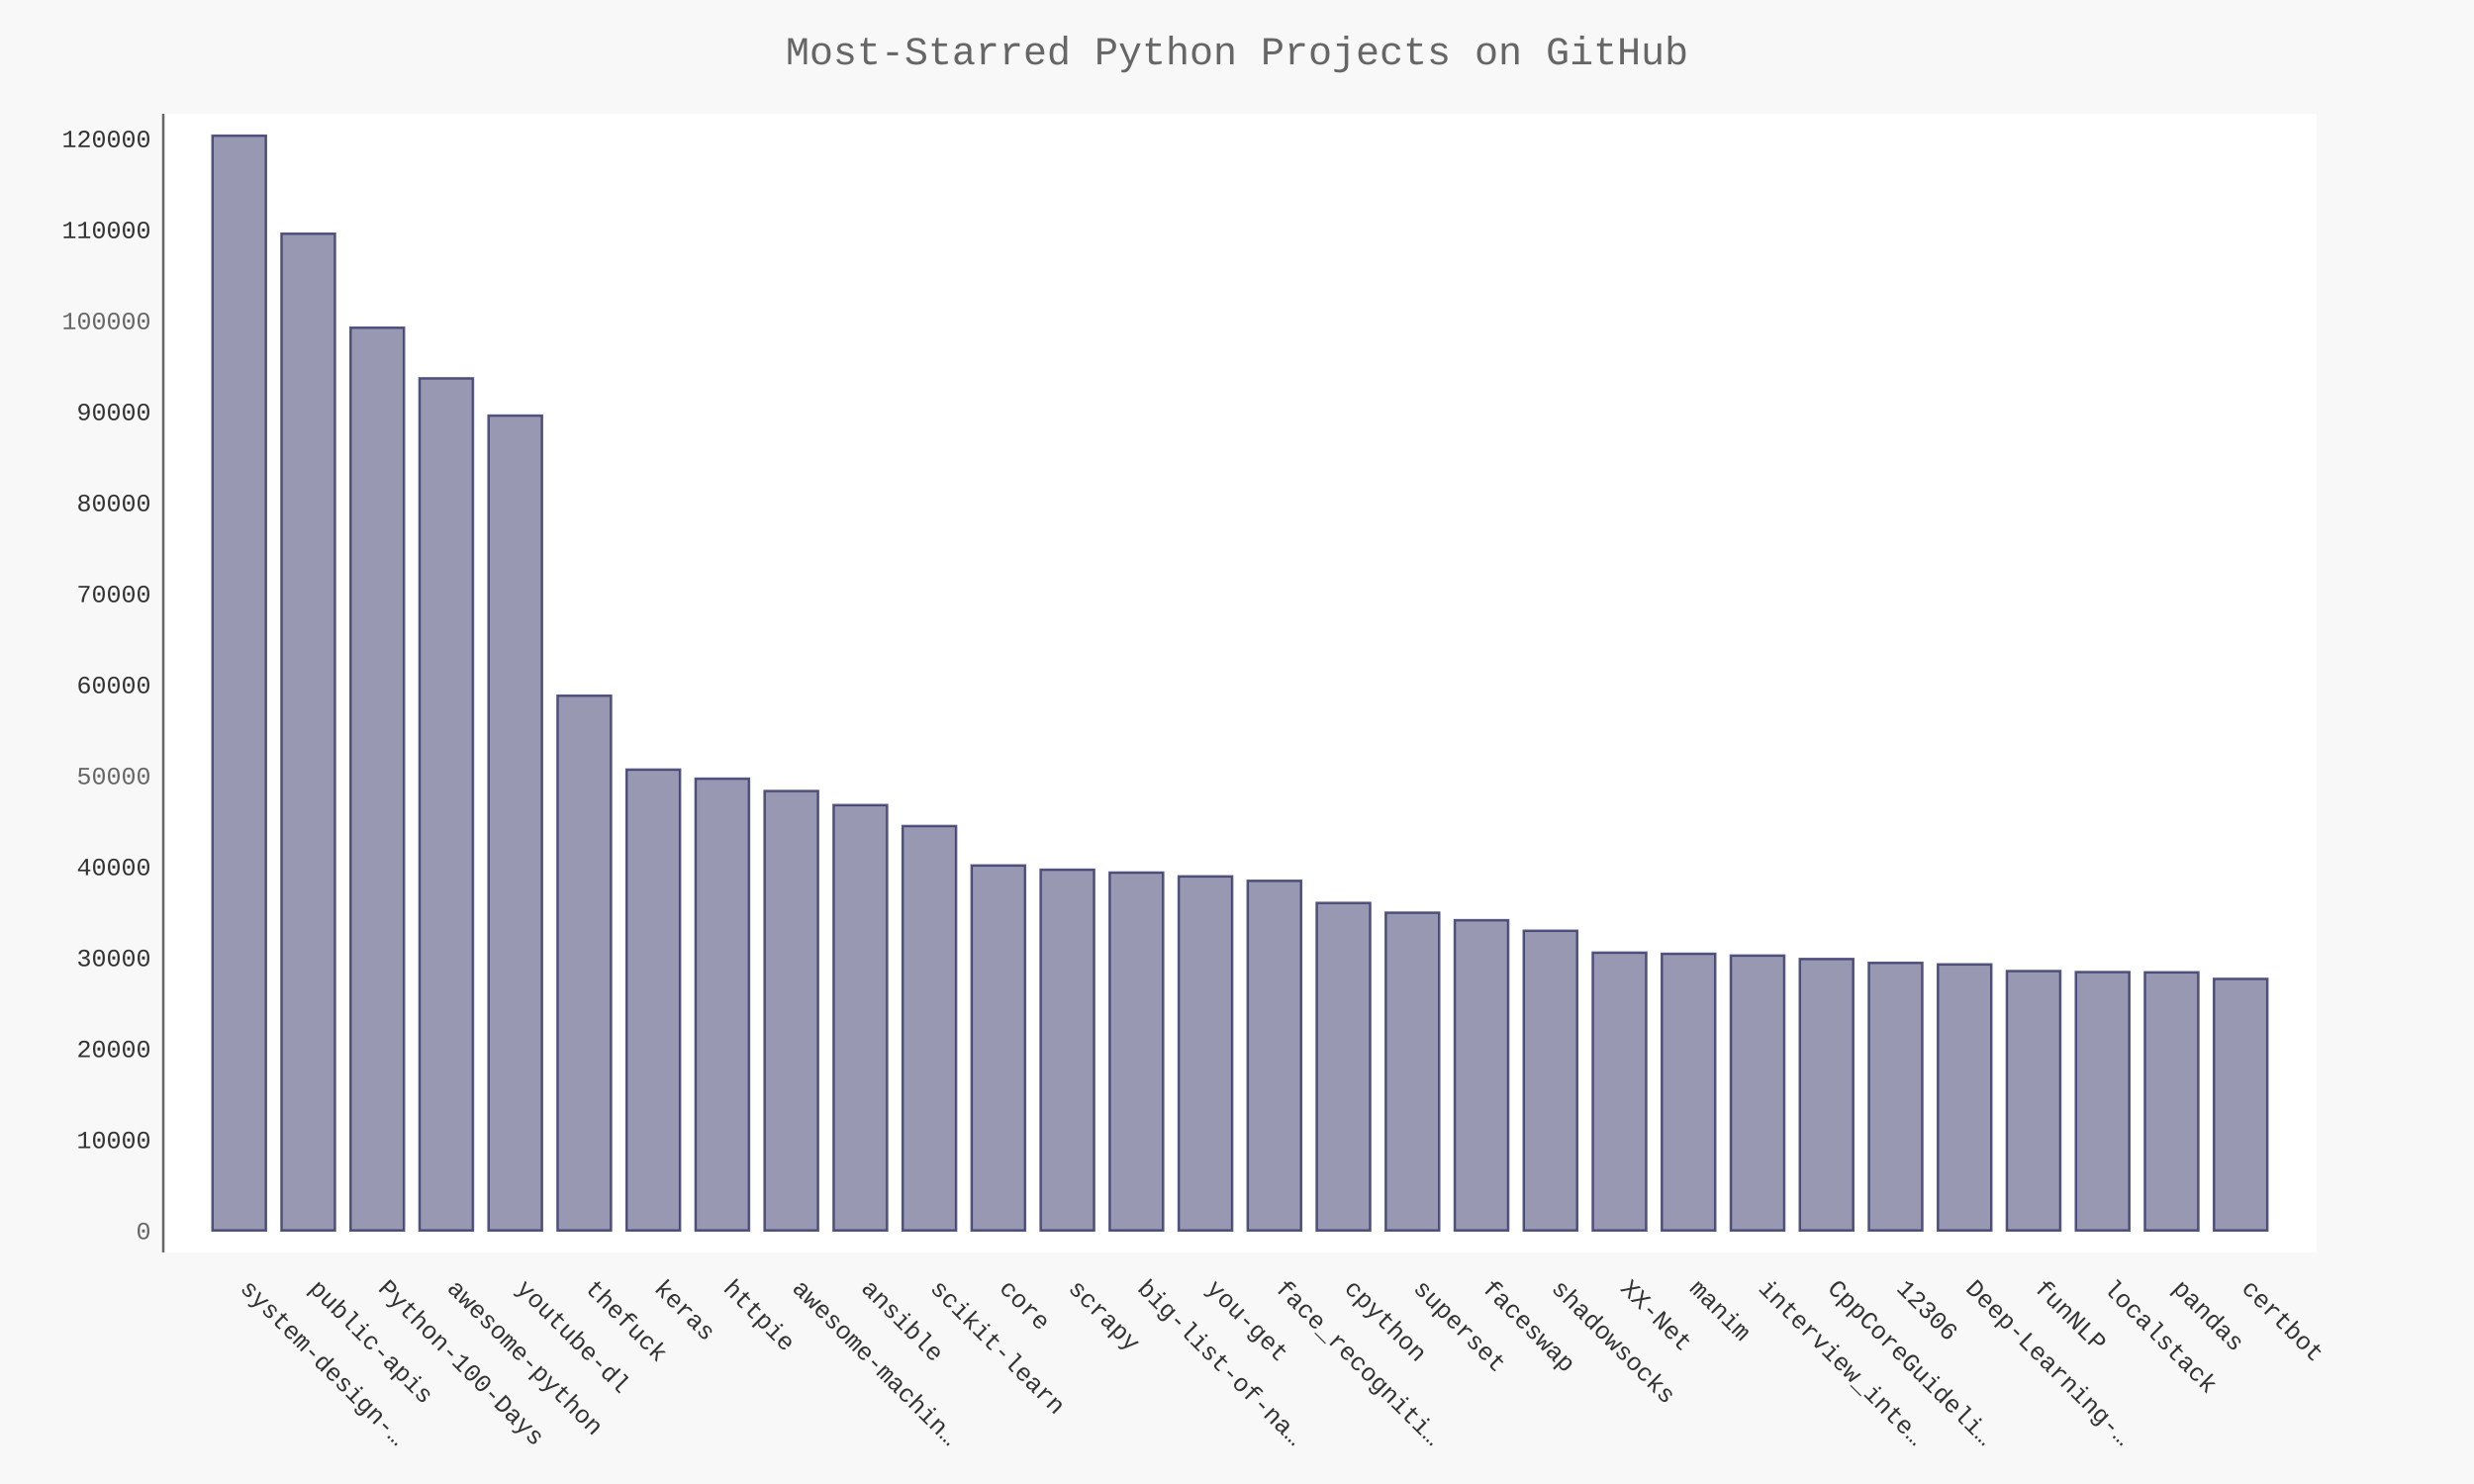
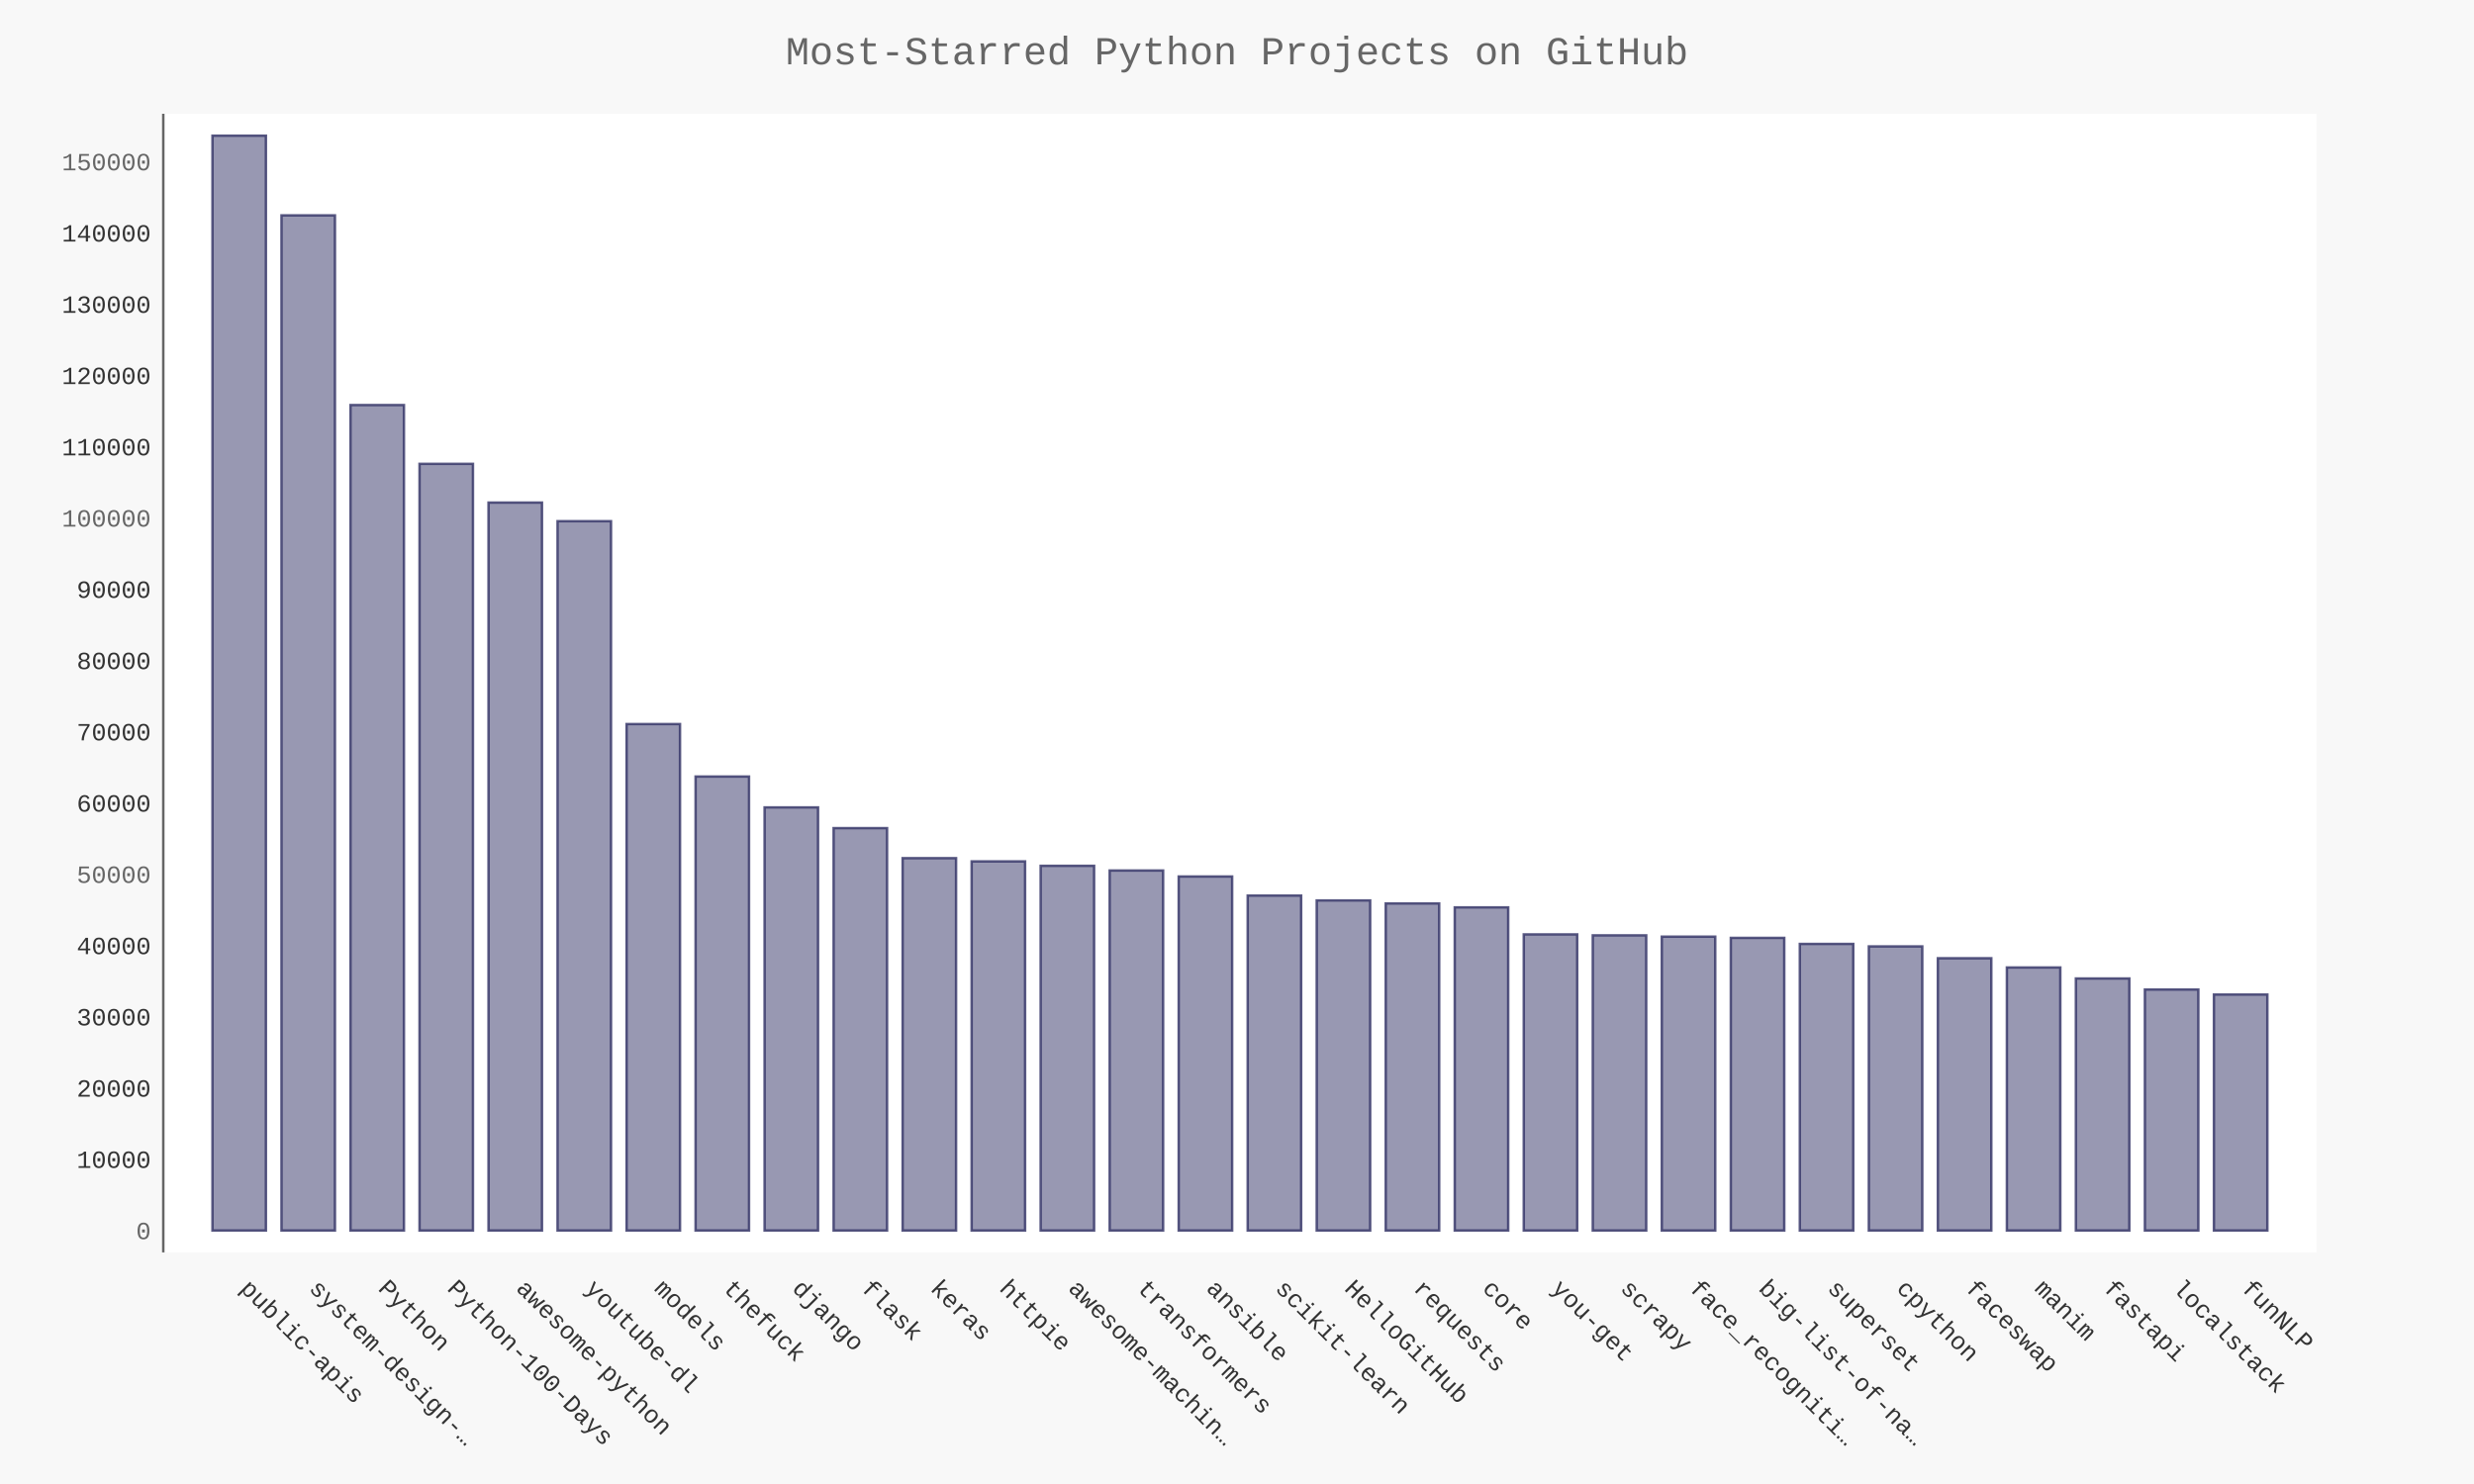
- <svg xmlns="http://www.w3.org/2000/svg" xmlns:xlink="http://www.w3.org/1999/xlink" id="chart-0bed2a91-936a-4117-811a-cf2a8256ec6b" class="pygal-chart" viewBox="0 0 1000 600">
+ <svg xmlns="http://www.w3.org/2000/svg" xmlns:xlink="http://www.w3.org/1999/xlink" id="chart-9c354eec-d58c-49c4-8c5e-0263cbb0d8a5" class="pygal-chart" viewBox="0 0 1000 600">
  <defs>
-     <style type="text/css">#chart-0bed2a91-936a-4117-811a-cf2a8256ec6b{-webkit-user-select:none;-webkit-font-smoothing:antialiased;font-family:Consolas,"Liberation Mono",Menlo,Courier,monospace}#chart-0bed2a91-936a-4117-811a-cf2a8256ec6b .title{font-family:Consolas,"Liberation Mono",Menlo,Courier,monospace;font-size:16px}#chart-0bed2a91-936a-4117-811a-cf2a8256ec6b .legends .legend text{font-family:Consolas,"Liberation Mono",Menlo,Courier,monospace;font-size:14px}#chart-0bed2a91-936a-4117-811a-cf2a8256ec6b .axis text{font-family:Consolas,"Liberation Mono",Menlo,Courier,monospace;font-size:10px}#chart-0bed2a91-936a-4117-811a-cf2a8256ec6b .axis text.major{font-family:Consolas,"Liberation Mono",Menlo,Courier,monospace;font-size:10px}#chart-0bed2a91-936a-4117-811a-cf2a8256ec6b .text-overlay text.value{font-family:Consolas,"Liberation Mono",Menlo,Courier,monospace;font-size:16px}#chart-0bed2a91-936a-4117-811a-cf2a8256ec6b .text-overlay text.label{font-family:Consolas,"Liberation Mono",Menlo,Courier,monospace;font-size:10px}#chart-0bed2a91-936a-4117-811a-cf2a8256ec6b .tooltip{font-family:Consolas,"Liberation Mono",Menlo,Courier,monospace;font-size:14px}#chart-0bed2a91-936a-4117-811a-cf2a8256ec6b text.no_data{font-family:Consolas,"Liberation Mono",Menlo,Courier,monospace;font-size:64px}
- #chart-0bed2a91-936a-4117-811a-cf2a8256ec6b{background-color:#f8f8f8}#chart-0bed2a91-936a-4117-811a-cf2a8256ec6b path,#chart-0bed2a91-936a-4117-811a-cf2a8256ec6b line,#chart-0bed2a91-936a-4117-811a-cf2a8256ec6b rect,#chart-0bed2a91-936a-4117-811a-cf2a8256ec6b circle{-webkit-transition:250ms ease-in;-moz-transition:250ms ease-in;transition:250ms ease-in}#chart-0bed2a91-936a-4117-811a-cf2a8256ec6b .graph &gt; .background{fill:#f8f8f8}#chart-0bed2a91-936a-4117-811a-cf2a8256ec6b .plot &gt; .background{fill:#ffffff}#chart-0bed2a91-936a-4117-811a-cf2a8256ec6b .graph{fill:#333}#chart-0bed2a91-936a-4117-811a-cf2a8256ec6b text.no_data{fill:#666}#chart-0bed2a91-936a-4117-811a-cf2a8256ec6b .title{fill:#666}#chart-0bed2a91-936a-4117-811a-cf2a8256ec6b .legends .legend text{fill:#333}#chart-0bed2a91-936a-4117-811a-cf2a8256ec6b .legends .legend:hover text{fill:#666}#chart-0bed2a91-936a-4117-811a-cf2a8256ec6b .axis .line{stroke:#666}#chart-0bed2a91-936a-4117-811a-cf2a8256ec6b .axis .guide.line{stroke:rgba(0,0,0,0.5)}#chart-0bed2a91-936a-4117-811a-cf2a8256ec6b .axis .major.line{stroke:#333}#chart-0bed2a91-936a-4117-811a-cf2a8256ec6b .axis text.major{fill:#666}#chart-0bed2a91-936a-4117-811a-cf2a8256ec6b .axis.y .guides:hover .guide.line,#chart-0bed2a91-936a-4117-811a-cf2a8256ec6b .line-graph .axis.x .guides:hover .guide.line,#chart-0bed2a91-936a-4117-811a-cf2a8256ec6b .stackedline-graph .axis.x .guides:hover .guide.line,#chart-0bed2a91-936a-4117-811a-cf2a8256ec6b .xy-graph .axis.x .guides:hover .guide.line{stroke:#666}#chart-0bed2a91-936a-4117-811a-cf2a8256ec6b .axis .guides:hover text{fill:#666}#chart-0bed2a91-936a-4117-811a-cf2a8256ec6b .reactive{fill-opacity:.5;stroke-opacity:.8}#chart-0bed2a91-936a-4117-811a-cf2a8256ec6b .ci{stroke:#333}#chart-0bed2a91-936a-4117-811a-cf2a8256ec6b .reactive.active,#chart-0bed2a91-936a-4117-811a-cf2a8256ec6b .active .reactive{fill-opacity:.9;stroke-opacity:.9;stroke-width:4}#chart-0bed2a91-936a-4117-811a-cf2a8256ec6b .ci .reactive.active{stroke-width:1.5}#chart-0bed2a91-936a-4117-811a-cf2a8256ec6b .series text{fill:#666}#chart-0bed2a91-936a-4117-811a-cf2a8256ec6b .tooltip rect{fill:#ffffff;stroke:#666;-webkit-transition:opacity 250ms ease-in;-moz-transition:opacity 250ms ease-in;transition:opacity 250ms ease-in}#chart-0bed2a91-936a-4117-811a-cf2a8256ec6b .tooltip .label{fill:#333}#chart-0bed2a91-936a-4117-811a-cf2a8256ec6b .tooltip .label{fill:#333}#chart-0bed2a91-936a-4117-811a-cf2a8256ec6b .tooltip .legend{font-size:.8em;fill:rgba(0,0,0,0.5)}#chart-0bed2a91-936a-4117-811a-cf2a8256ec6b .tooltip .x_label{font-size:.6em;fill:#666}#chart-0bed2a91-936a-4117-811a-cf2a8256ec6b .tooltip .xlink{font-size:.5em;text-decoration:underline}#chart-0bed2a91-936a-4117-811a-cf2a8256ec6b .tooltip .value{font-size:1.5em}#chart-0bed2a91-936a-4117-811a-cf2a8256ec6b .bound{font-size:.5em}#chart-0bed2a91-936a-4117-811a-cf2a8256ec6b .max-value{font-size:.75em;fill:rgba(0,0,0,0.5)}#chart-0bed2a91-936a-4117-811a-cf2a8256ec6b .map-element{fill:#ffffff;stroke:rgba(0,0,0,0.5) !important}#chart-0bed2a91-936a-4117-811a-cf2a8256ec6b .map-element .reactive{fill-opacity:inherit;stroke-opacity:inherit}#chart-0bed2a91-936a-4117-811a-cf2a8256ec6b .color-0,#chart-0bed2a91-936a-4117-811a-cf2a8256ec6b .color-0 a:visited{stroke:#333366;fill:#333366}#chart-0bed2a91-936a-4117-811a-cf2a8256ec6b .text-overlay .color-0 text{fill:black}
- #chart-0bed2a91-936a-4117-811a-cf2a8256ec6b text.no_data{text-anchor:middle}#chart-0bed2a91-936a-4117-811a-cf2a8256ec6b .guide.line{fill:none}#chart-0bed2a91-936a-4117-811a-cf2a8256ec6b .centered{text-anchor:middle}#chart-0bed2a91-936a-4117-811a-cf2a8256ec6b .title{text-anchor:middle}#chart-0bed2a91-936a-4117-811a-cf2a8256ec6b .legends .legend text{fill-opacity:1}#chart-0bed2a91-936a-4117-811a-cf2a8256ec6b .axis.x text{text-anchor:middle}#chart-0bed2a91-936a-4117-811a-cf2a8256ec6b .axis.x:not(.web) text[transform]{text-anchor:start}#chart-0bed2a91-936a-4117-811a-cf2a8256ec6b .axis.x:not(.web) text[transform].backwards{text-anchor:end}#chart-0bed2a91-936a-4117-811a-cf2a8256ec6b .axis.y text{text-anchor:end}#chart-0bed2a91-936a-4117-811a-cf2a8256ec6b .axis.y text[transform].backwards{text-anchor:start}#chart-0bed2a91-936a-4117-811a-cf2a8256ec6b .axis.y2 text{text-anchor:start}#chart-0bed2a91-936a-4117-811a-cf2a8256ec6b .axis.y2 text[transform].backwards{text-anchor:end}#chart-0bed2a91-936a-4117-811a-cf2a8256ec6b .axis .guide.line{stroke-dasharray:4,4}#chart-0bed2a91-936a-4117-811a-cf2a8256ec6b .axis .major.guide.line{stroke-dasharray:6,6}#chart-0bed2a91-936a-4117-811a-cf2a8256ec6b .horizontal .axis.y .guide.line,#chart-0bed2a91-936a-4117-811a-cf2a8256ec6b .horizontal .axis.y2 .guide.line,#chart-0bed2a91-936a-4117-811a-cf2a8256ec6b .vertical .axis.x .guide.line{opacity:0}#chart-0bed2a91-936a-4117-811a-cf2a8256ec6b .horizontal .axis.always_show .guide.line,#chart-0bed2a91-936a-4117-811a-cf2a8256ec6b .vertical .axis.always_show .guide.line{opacity:1 !important}#chart-0bed2a91-936a-4117-811a-cf2a8256ec6b .axis.y .guides:hover .guide.line,#chart-0bed2a91-936a-4117-811a-cf2a8256ec6b .axis.y2 .guides:hover .guide.line,#chart-0bed2a91-936a-4117-811a-cf2a8256ec6b .axis.x .guides:hover .guide.line{opacity:1}#chart-0bed2a91-936a-4117-811a-cf2a8256ec6b .axis .guides:hover text{opacity:1}#chart-0bed2a91-936a-4117-811a-cf2a8256ec6b .nofill{fill:none}#chart-0bed2a91-936a-4117-811a-cf2a8256ec6b .subtle-fill{fill-opacity:.2}#chart-0bed2a91-936a-4117-811a-cf2a8256ec6b .dot{stroke-width:1px;fill-opacity:1}#chart-0bed2a91-936a-4117-811a-cf2a8256ec6b .dot.active{stroke-width:5px}#chart-0bed2a91-936a-4117-811a-cf2a8256ec6b .dot.negative{fill:transparent}#chart-0bed2a91-936a-4117-811a-cf2a8256ec6b text,#chart-0bed2a91-936a-4117-811a-cf2a8256ec6b tspan{stroke:none !important}#chart-0bed2a91-936a-4117-811a-cf2a8256ec6b .series text.active{opacity:1}#chart-0bed2a91-936a-4117-811a-cf2a8256ec6b .tooltip rect{fill-opacity:.95;stroke-width:.5}#chart-0bed2a91-936a-4117-811a-cf2a8256ec6b .tooltip text{fill-opacity:1}#chart-0bed2a91-936a-4117-811a-cf2a8256ec6b .showable{visibility:hidden}#chart-0bed2a91-936a-4117-811a-cf2a8256ec6b .showable.shown{visibility:visible}#chart-0bed2a91-936a-4117-811a-cf2a8256ec6b .gauge-background{fill:rgba(229,229,229,1);stroke:none}#chart-0bed2a91-936a-4117-811a-cf2a8256ec6b .bg-lines{stroke:#f8f8f8;stroke-width:2px}</style>
+     <style type="text/css">#chart-9c354eec-d58c-49c4-8c5e-0263cbb0d8a5{-webkit-user-select:none;-webkit-font-smoothing:antialiased;font-family:Consolas,"Liberation Mono",Menlo,Courier,monospace}#chart-9c354eec-d58c-49c4-8c5e-0263cbb0d8a5 .title{font-family:Consolas,"Liberation Mono",Menlo,Courier,monospace;font-size:16px}#chart-9c354eec-d58c-49c4-8c5e-0263cbb0d8a5 .legends .legend text{font-family:Consolas,"Liberation Mono",Menlo,Courier,monospace;font-size:14px}#chart-9c354eec-d58c-49c4-8c5e-0263cbb0d8a5 .axis text{font-family:Consolas,"Liberation Mono",Menlo,Courier,monospace;font-size:10px}#chart-9c354eec-d58c-49c4-8c5e-0263cbb0d8a5 .axis text.major{font-family:Consolas,"Liberation Mono",Menlo,Courier,monospace;font-size:10px}#chart-9c354eec-d58c-49c4-8c5e-0263cbb0d8a5 .text-overlay text.value{font-family:Consolas,"Liberation Mono",Menlo,Courier,monospace;font-size:16px}#chart-9c354eec-d58c-49c4-8c5e-0263cbb0d8a5 .text-overlay text.label{font-family:Consolas,"Liberation Mono",Menlo,Courier,monospace;font-size:10px}#chart-9c354eec-d58c-49c4-8c5e-0263cbb0d8a5 .tooltip{font-family:Consolas,"Liberation Mono",Menlo,Courier,monospace;font-size:14px}#chart-9c354eec-d58c-49c4-8c5e-0263cbb0d8a5 text.no_data{font-family:Consolas,"Liberation Mono",Menlo,Courier,monospace;font-size:64px}
+ #chart-9c354eec-d58c-49c4-8c5e-0263cbb0d8a5{background-color:#f8f8f8}#chart-9c354eec-d58c-49c4-8c5e-0263cbb0d8a5 path,#chart-9c354eec-d58c-49c4-8c5e-0263cbb0d8a5 line,#chart-9c354eec-d58c-49c4-8c5e-0263cbb0d8a5 rect,#chart-9c354eec-d58c-49c4-8c5e-0263cbb0d8a5 circle{-webkit-transition:250ms ease-in;-moz-transition:250ms ease-in;transition:250ms ease-in}#chart-9c354eec-d58c-49c4-8c5e-0263cbb0d8a5 .graph &gt; .background{fill:#f8f8f8}#chart-9c354eec-d58c-49c4-8c5e-0263cbb0d8a5 .plot &gt; .background{fill:#ffffff}#chart-9c354eec-d58c-49c4-8c5e-0263cbb0d8a5 .graph{fill:#333}#chart-9c354eec-d58c-49c4-8c5e-0263cbb0d8a5 text.no_data{fill:#666}#chart-9c354eec-d58c-49c4-8c5e-0263cbb0d8a5 .title{fill:#666}#chart-9c354eec-d58c-49c4-8c5e-0263cbb0d8a5 .legends .legend text{fill:#333}#chart-9c354eec-d58c-49c4-8c5e-0263cbb0d8a5 .legends .legend:hover text{fill:#666}#chart-9c354eec-d58c-49c4-8c5e-0263cbb0d8a5 .axis .line{stroke:#666}#chart-9c354eec-d58c-49c4-8c5e-0263cbb0d8a5 .axis .guide.line{stroke:rgba(0,0,0,0.5)}#chart-9c354eec-d58c-49c4-8c5e-0263cbb0d8a5 .axis .major.line{stroke:#333}#chart-9c354eec-d58c-49c4-8c5e-0263cbb0d8a5 .axis text.major{fill:#666}#chart-9c354eec-d58c-49c4-8c5e-0263cbb0d8a5 .axis.y .guides:hover .guide.line,#chart-9c354eec-d58c-49c4-8c5e-0263cbb0d8a5 .line-graph .axis.x .guides:hover .guide.line,#chart-9c354eec-d58c-49c4-8c5e-0263cbb0d8a5 .stackedline-graph .axis.x .guides:hover .guide.line,#chart-9c354eec-d58c-49c4-8c5e-0263cbb0d8a5 .xy-graph .axis.x .guides:hover .guide.line{stroke:#666}#chart-9c354eec-d58c-49c4-8c5e-0263cbb0d8a5 .axis .guides:hover text{fill:#666}#chart-9c354eec-d58c-49c4-8c5e-0263cbb0d8a5 .reactive{fill-opacity:.5;stroke-opacity:.8}#chart-9c354eec-d58c-49c4-8c5e-0263cbb0d8a5 .ci{stroke:#333}#chart-9c354eec-d58c-49c4-8c5e-0263cbb0d8a5 .reactive.active,#chart-9c354eec-d58c-49c4-8c5e-0263cbb0d8a5 .active .reactive{fill-opacity:.9;stroke-opacity:.9;stroke-width:4}#chart-9c354eec-d58c-49c4-8c5e-0263cbb0d8a5 .ci .reactive.active{stroke-width:1.5}#chart-9c354eec-d58c-49c4-8c5e-0263cbb0d8a5 .series text{fill:#666}#chart-9c354eec-d58c-49c4-8c5e-0263cbb0d8a5 .tooltip rect{fill:#ffffff;stroke:#666;-webkit-transition:opacity 250ms ease-in;-moz-transition:opacity 250ms ease-in;transition:opacity 250ms ease-in}#chart-9c354eec-d58c-49c4-8c5e-0263cbb0d8a5 .tooltip .label{fill:#333}#chart-9c354eec-d58c-49c4-8c5e-0263cbb0d8a5 .tooltip .label{fill:#333}#chart-9c354eec-d58c-49c4-8c5e-0263cbb0d8a5 .tooltip .legend{font-size:.8em;fill:rgba(0,0,0,0.5)}#chart-9c354eec-d58c-49c4-8c5e-0263cbb0d8a5 .tooltip .x_label{font-size:.6em;fill:#666}#chart-9c354eec-d58c-49c4-8c5e-0263cbb0d8a5 .tooltip .xlink{font-size:.5em;text-decoration:underline}#chart-9c354eec-d58c-49c4-8c5e-0263cbb0d8a5 .tooltip .value{font-size:1.5em}#chart-9c354eec-d58c-49c4-8c5e-0263cbb0d8a5 .bound{font-size:.5em}#chart-9c354eec-d58c-49c4-8c5e-0263cbb0d8a5 .max-value{font-size:.75em;fill:rgba(0,0,0,0.5)}#chart-9c354eec-d58c-49c4-8c5e-0263cbb0d8a5 .map-element{fill:#ffffff;stroke:rgba(0,0,0,0.5) !important}#chart-9c354eec-d58c-49c4-8c5e-0263cbb0d8a5 .map-element .reactive{fill-opacity:inherit;stroke-opacity:inherit}#chart-9c354eec-d58c-49c4-8c5e-0263cbb0d8a5 .color-0,#chart-9c354eec-d58c-49c4-8c5e-0263cbb0d8a5 .color-0 a:visited{stroke:#333366;fill:#333366}#chart-9c354eec-d58c-49c4-8c5e-0263cbb0d8a5 .text-overlay .color-0 text{fill:black}
+ #chart-9c354eec-d58c-49c4-8c5e-0263cbb0d8a5 text.no_data{text-anchor:middle}#chart-9c354eec-d58c-49c4-8c5e-0263cbb0d8a5 .guide.line{fill:none}#chart-9c354eec-d58c-49c4-8c5e-0263cbb0d8a5 .centered{text-anchor:middle}#chart-9c354eec-d58c-49c4-8c5e-0263cbb0d8a5 .title{text-anchor:middle}#chart-9c354eec-d58c-49c4-8c5e-0263cbb0d8a5 .legends .legend text{fill-opacity:1}#chart-9c354eec-d58c-49c4-8c5e-0263cbb0d8a5 .axis.x text{text-anchor:middle}#chart-9c354eec-d58c-49c4-8c5e-0263cbb0d8a5 .axis.x:not(.web) text[transform]{text-anchor:start}#chart-9c354eec-d58c-49c4-8c5e-0263cbb0d8a5 .axis.x:not(.web) text[transform].backwards{text-anchor:end}#chart-9c354eec-d58c-49c4-8c5e-0263cbb0d8a5 .axis.y text{text-anchor:end}#chart-9c354eec-d58c-49c4-8c5e-0263cbb0d8a5 .axis.y text[transform].backwards{text-anchor:start}#chart-9c354eec-d58c-49c4-8c5e-0263cbb0d8a5 .axis.y2 text{text-anchor:start}#chart-9c354eec-d58c-49c4-8c5e-0263cbb0d8a5 .axis.y2 text[transform].backwards{text-anchor:end}#chart-9c354eec-d58c-49c4-8c5e-0263cbb0d8a5 .axis .guide.line{stroke-dasharray:4,4}#chart-9c354eec-d58c-49c4-8c5e-0263cbb0d8a5 .axis .major.guide.line{stroke-dasharray:6,6}#chart-9c354eec-d58c-49c4-8c5e-0263cbb0d8a5 .horizontal .axis.y .guide.line,#chart-9c354eec-d58c-49c4-8c5e-0263cbb0d8a5 .horizontal .axis.y2 .guide.line,#chart-9c354eec-d58c-49c4-8c5e-0263cbb0d8a5 .vertical .axis.x .guide.line{opacity:0}#chart-9c354eec-d58c-49c4-8c5e-0263cbb0d8a5 .horizontal .axis.always_show .guide.line,#chart-9c354eec-d58c-49c4-8c5e-0263cbb0d8a5 .vertical .axis.always_show .guide.line{opacity:1 !important}#chart-9c354eec-d58c-49c4-8c5e-0263cbb0d8a5 .axis.y .guides:hover .guide.line,#chart-9c354eec-d58c-49c4-8c5e-0263cbb0d8a5 .axis.y2 .guides:hover .guide.line,#chart-9c354eec-d58c-49c4-8c5e-0263cbb0d8a5 .axis.x .guides:hover .guide.line{opacity:1}#chart-9c354eec-d58c-49c4-8c5e-0263cbb0d8a5 .axis .guides:hover text{opacity:1}#chart-9c354eec-d58c-49c4-8c5e-0263cbb0d8a5 .nofill{fill:none}#chart-9c354eec-d58c-49c4-8c5e-0263cbb0d8a5 .subtle-fill{fill-opacity:.2}#chart-9c354eec-d58c-49c4-8c5e-0263cbb0d8a5 .dot{stroke-width:1px;fill-opacity:1}#chart-9c354eec-d58c-49c4-8c5e-0263cbb0d8a5 .dot.active{stroke-width:5px}#chart-9c354eec-d58c-49c4-8c5e-0263cbb0d8a5 .dot.negative{fill:transparent}#chart-9c354eec-d58c-49c4-8c5e-0263cbb0d8a5 text,#chart-9c354eec-d58c-49c4-8c5e-0263cbb0d8a5 tspan{stroke:none !important}#chart-9c354eec-d58c-49c4-8c5e-0263cbb0d8a5 .series text.active{opacity:1}#chart-9c354eec-d58c-49c4-8c5e-0263cbb0d8a5 .tooltip rect{fill-opacity:.95;stroke-width:.5}#chart-9c354eec-d58c-49c4-8c5e-0263cbb0d8a5 .tooltip text{fill-opacity:1}#chart-9c354eec-d58c-49c4-8c5e-0263cbb0d8a5 .showable{visibility:hidden}#chart-9c354eec-d58c-49c4-8c5e-0263cbb0d8a5 .showable.shown{visibility:visible}#chart-9c354eec-d58c-49c4-8c5e-0263cbb0d8a5 .gauge-background{fill:rgba(229,229,229,1);stroke:none}#chart-9c354eec-d58c-49c4-8c5e-0263cbb0d8a5 .bg-lines{stroke:#f8f8f8;stroke-width:2px}</style>
  </defs>
  <g class="graph bar-graph vertical">
    <rect x="0" y="0" width="1000" height="600" class="background" />
    <g transform="translate(66, 46)" class="plot">
      <rect x="0" y="0" width="870.36" height="460.36" class="background" />
      <g class="axis y">
        <g class="guides">
          <text x="-5" y="455.007" class="major">0</text>
        </g>
        <g class="guides">
-           <text x="-5" y="418.215" class="">10000</text>
-         </g>
-         <g class="guides">
-           <text x="-5" y="381.423" class="">20000</text>
-         </g>
-         <g class="guides">
-           <text x="-5" y="344.631" class="">30000</text>
-         </g>
-         <g class="guides">
-           <text x="-5" y="307.839" class="">40000</text>
-         </g>
-         <g class="guides">
-           <text x="-5" y="271.046" class="major">50000</text>
-         </g>
-         <g class="guides">
-           <text x="-5" y="234.254" class="">60000</text>
-         </g>
-         <g class="guides">
-           <text x="-5" y="197.462" class="">70000</text>
-         </g>
-         <g class="guides">
-           <text x="-5" y="160.67" class="">80000</text>
-         </g>
-         <g class="guides">
-           <text x="-5" y="123.878" class="">90000</text>
-         </g>
-         <g class="guides">
-           <text x="-5" y="87.085" class="major">100000</text>
-         </g>
-         <g class="guides">
-           <text x="-5" y="50.293" class="">110000</text>
-         </g>
-         <g class="guides">
-           <text x="-5" y="13.501" class="">120000</text>
+           <text x="-5" y="426.197" class="">10000</text>
+         </g>
+         <g class="guides">
+           <text x="-5" y="397.387" class="">20000</text>
+         </g>
+         <g class="guides">
+           <text x="-5" y="368.577" class="">30000</text>
+         </g>
+         <g class="guides">
+           <text x="-5" y="339.767" class="">40000</text>
+         </g>
+         <g class="guides">
+           <text x="-5" y="310.956" class="major">50000</text>
+         </g>
+         <g class="guides">
+           <text x="-5" y="282.146" class="">60000</text>
+         </g>
+         <g class="guides">
+           <text x="-5" y="253.336" class="">70000</text>
+         </g>
+         <g class="guides">
+           <text x="-5" y="224.526" class="">80000</text>
+         </g>
+         <g class="guides">
+           <text x="-5" y="195.716" class="">90000</text>
+         </g>
+         <g class="guides">
+           <text x="-5" y="166.905" class="major">100000</text>
+         </g>
+         <g class="guides">
+           <text x="-5" y="138.095" class="">110000</text>
+         </g>
+         <g class="guides">
+           <text x="-5" y="109.285" class="">120000</text>
+         </g>
+         <g class="guides">
+           <text x="-5" y="80.475" class="">130000</text>
+         </g>
+         <g class="guides">
+           <text x="-5" y="51.665" class="">140000</text>
+         </g>
+         <g class="guides">
+           <text x="-5" y="22.854" class="major">150000</text>
        </g>
      </g>
      <g class="axis x">
        <path d="M0 0 v460.36" class="line" />
        <g class="guides">
          <path d="M30.686 0 v460.36" class="guide line" />
-           <text x="30.686" y="475.36" class="" transform="rotate(45 30.68578 475.3604)">system-design-…</text>
+           <text x="30.686" y="475.36" class="" transform="rotate(45 30.68578 475.3604)">public-apis</text>
        </g>
        <g class="guides">
          <path d="M58.582 0 v460.36" class="guide line" />
-           <text x="58.582" y="475.36" class="" transform="rotate(45 58.58195 475.3604)">public-apis</text>
+           <text x="58.582" y="475.36" class="" transform="rotate(45 58.58195 475.3604)">system-design-…</text>
        </g>
        <g class="guides">
          <path d="M86.478 0 v460.36" class="guide line" />
-           <text x="86.478" y="475.36" class="" transform="rotate(45 86.47812 475.3604)">Python-100-Days</text>
+           <text x="86.478" y="475.36" class="" transform="rotate(45 86.47812 475.3604)">Python</text>
        </g>
        <g class="guides">
          <path d="M114.374 0 v460.36" class="guide line" />
-           <text x="114.374" y="475.36" class="" transform="rotate(45 114.3743 475.3604)">awesome-python</text>
+           <text x="114.374" y="475.36" class="" transform="rotate(45 114.3743 475.3604)">Python-100-Days</text>
        </g>
        <g class="guides">
          <path d="M142.27 0 v460.36" class="guide line" />
-           <text x="142.27" y="475.36" class="" transform="rotate(45 142.2704 475.3604)">youtube-dl</text>
+           <text x="142.27" y="475.36" class="" transform="rotate(45 142.2704 475.3604)">awesome-python</text>
        </g>
        <g class="guides">
          <path d="M170.167 0 v460.36" class="guide line" />
-           <text x="170.167" y="475.36" class="" transform="rotate(45 170.1666 475.3604)">thefuck</text>
+           <text x="170.167" y="475.36" class="" transform="rotate(45 170.1666 475.3604)">youtube-dl</text>
        </g>
        <g class="guides">
          <path d="M198.063 0 v460.36" class="guide line" />
-           <text x="198.063" y="475.36" class="" transform="rotate(45 198.0628 475.3604)">keras</text>
+           <text x="198.063" y="475.36" class="" transform="rotate(45 198.0628 475.3604)">models</text>
        </g>
        <g class="guides">
          <path d="M225.959 0 v460.36" class="guide line" />
-           <text x="225.959" y="475.36" class="" transform="rotate(45 225.9589 475.3604)">httpie</text>
+           <text x="225.959" y="475.36" class="" transform="rotate(45 225.9589 475.3604)">thefuck</text>
        </g>
        <g class="guides">
          <path d="M253.855 0 v460.36" class="guide line" />
-           <text x="253.855" y="475.36" class="" transform="rotate(45 253.8551 475.3604)">awesome-machin…</text>
+           <text x="253.855" y="475.36" class="" transform="rotate(45 253.8551 475.3604)">django</text>
        </g>
        <g class="guides">
          <path d="M281.751 0 v460.36" class="guide line" />
-           <text x="281.751" y="475.36" class="" transform="rotate(45 281.7513 475.3604)">ansible</text>
+           <text x="281.751" y="475.36" class="" transform="rotate(45 281.7513 475.3604)">flask</text>
        </g>
        <g class="guides">
          <path d="M309.647 0 v460.36" class="guide line" />
-           <text x="309.647" y="475.36" class="" transform="rotate(45 309.6474 475.3604)">scikit-learn</text>
+           <text x="309.647" y="475.36" class="" transform="rotate(45 309.6474 475.3604)">keras</text>
        </g>
        <g class="guides">
          <path d="M337.544 0 v460.36" class="guide line" />
-           <text x="337.544" y="475.36" class="" transform="rotate(45 337.5436 475.3604)">core</text>
+           <text x="337.544" y="475.36" class="" transform="rotate(45 337.5436 475.3604)">httpie</text>
        </g>
        <g class="guides">
          <path d="M365.44 0 v460.36" class="guide line" />
-           <text x="365.44" y="475.36" class="" transform="rotate(45 365.4398 475.3604)">scrapy</text>
+           <text x="365.44" y="475.36" class="" transform="rotate(45 365.4398 475.3604)">awesome-machin…</text>
        </g>
        <g class="guides">
          <path d="M393.336 0 v460.36" class="guide line" />
-           <text x="393.336" y="475.36" class="" transform="rotate(45 393.3359 475.3604)">big-list-of-na…</text>
+           <text x="393.336" y="475.36" class="" transform="rotate(45 393.3359 475.3604)">transformers</text>
        </g>
        <g class="guides">
          <path d="M421.232 0 v460.36" class="guide line" />
-           <text x="421.232" y="475.36" class="" transform="rotate(45 421.2321 475.3604)">you-get</text>
+           <text x="421.232" y="475.36" class="" transform="rotate(45 421.2321 475.3604)">ansible</text>
        </g>
        <g class="guides">
          <path d="M449.128 0 v460.36" class="guide line" />
-           <text x="449.128" y="475.36" class="" transform="rotate(45 449.1283 475.3604)">face_recogniti…</text>
+           <text x="449.128" y="475.36" class="" transform="rotate(45 449.1283 475.3604)">scikit-learn</text>
        </g>
        <g class="guides">
          <path d="M477.024 0 v460.36" class="guide line" />
-           <text x="477.024" y="475.36" class="" transform="rotate(45 477.0244 475.3604)">cpython</text>
+           <text x="477.024" y="475.36" class="" transform="rotate(45 477.0244 475.3604)">HelloGitHub</text>
        </g>
        <g class="guides">
          <path d="M504.921 0 v460.36" class="guide line" />
-           <text x="504.921" y="475.36" class="" transform="rotate(45 504.9206 475.3604)">superset</text>
+           <text x="504.921" y="475.36" class="" transform="rotate(45 504.9206 475.3604)">requests</text>
        </g>
        <g class="guides">
          <path d="M532.817 0 v460.36" class="guide line" />
-           <text x="532.817" y="475.36" class="" transform="rotate(45 532.8168 475.3604)">faceswap</text>
+           <text x="532.817" y="475.36" class="" transform="rotate(45 532.8168 475.3604)">core</text>
        </g>
        <g class="guides">
          <path d="M560.713 0 v460.36" class="guide line" />
-           <text x="560.713" y="475.36" class="" transform="rotate(45 560.7129 475.3604)">shadowsocks</text>
+           <text x="560.713" y="475.36" class="" transform="rotate(45 560.7129 475.3604)">you-get</text>
        </g>
        <g class="guides">
          <path d="M588.609 0 v460.36" class="guide line" />
-           <text x="588.609" y="475.36" class="" transform="rotate(45 588.6091 475.3604)">XX-Net</text>
+           <text x="588.609" y="475.36" class="" transform="rotate(45 588.6091 475.3604)">scrapy</text>
        </g>
        <g class="guides">
          <path d="M616.505 0 v460.36" class="guide line" />
-           <text x="616.505" y="475.36" class="" transform="rotate(45 616.5053 475.3604)">manim</text>
+           <text x="616.505" y="475.36" class="" transform="rotate(45 616.5053 475.3604)">face_recogniti…</text>
        </g>
        <g class="guides">
          <path d="M644.401 0 v460.36" class="guide line" />
-           <text x="644.401" y="475.36" class="" transform="rotate(45 644.4014 475.3604)">interview_inte…</text>
+           <text x="644.401" y="475.36" class="" transform="rotate(45 644.4014 475.3604)">big-list-of-na…</text>
        </g>
        <g class="guides">
          <path d="M672.298 0 v460.36" class="guide line" />
-           <text x="672.298" y="475.36" class="" transform="rotate(45 672.2976 475.3604)">CppCoreGuideli…</text>
+           <text x="672.298" y="475.36" class="" transform="rotate(45 672.2976 475.3604)">superset</text>
        </g>
        <g class="guides">
          <path d="M700.194 0 v460.36" class="guide line" />
-           <text x="700.194" y="475.36" class="" transform="rotate(45 700.1938 475.3604)">12306</text>
+           <text x="700.194" y="475.36" class="" transform="rotate(45 700.1938 475.3604)">cpython</text>
        </g>
        <g class="guides">
          <path d="M728.09 0 v460.36" class="guide line" />
-           <text x="728.09" y="475.36" class="" transform="rotate(45 728.0899 475.3604)">Deep-Learning-…</text>
+           <text x="728.09" y="475.36" class="" transform="rotate(45 728.0899 475.3604)">faceswap</text>
        </g>
        <g class="guides">
          <path d="M755.986 0 v460.36" class="guide line" />
-           <text x="755.986" y="475.36" class="" transform="rotate(45 755.9861 475.3604)">funNLP</text>
+           <text x="755.986" y="475.36" class="" transform="rotate(45 755.9861 475.3604)">manim</text>
        </g>
        <g class="guides">
          <path d="M783.882 0 v460.36" class="guide line" />
-           <text x="783.882" y="475.36" class="" transform="rotate(45 783.8823 475.3604)">localstack</text>
+           <text x="783.882" y="475.36" class="" transform="rotate(45 783.8823 475.3604)">fastapi</text>
        </g>
        <g class="guides">
          <path d="M811.778 0 v460.36" class="guide line" />
-           <text x="811.778" y="475.36" class="" transform="rotate(45 811.7784 475.3604)">pandas</text>
+           <text x="811.778" y="475.36" class="" transform="rotate(45 811.7784 475.3604)">localstack</text>
        </g>
        <g class="guides">
          <path d="M839.675 0 v460.36" class="guide line" />
-           <text x="839.675" y="475.36" class="" transform="rotate(45 839.6746 475.3604)">certbot</text>
+           <text x="839.675" y="475.36" class="" transform="rotate(45 839.6746 475.3604)">funNLP</text>
        </g>
      </g>
      <g class="series serie-0 color-0">
        <g class="bars">
          <g class="bar">
+             <a target="_blank" xlink:href="https://github.com/public-apis/public-apis">
+               <rect x="19.884" y="8.853" rx="0" ry="0" width="21.603" height="442.654" class="rect reactive tooltip-trigger" />
+             </a>
+           </g>
+           <g class="bar">
            <a target="_blank" xlink:href="https://github.com/donnemartin/system-design-primer">
-               <rect x="19.884" y="8.853" rx="0" ry="0" width="21.603" height="442.654" class="rect reactive tooltip-trigger" />
-             </a>
-           </g>
-           <g class="bar">
-             <a target="_blank" xlink:href="https://github.com/public-apis/public-apis">
-               <rect x="47.781" y="48.482" rx="0" ry="0" width="21.603" height="403.025" class="rect reactive tooltip-trigger" />
+               <rect x="47.781" y="41.077" rx="0" ry="0" width="21.603" height="410.43" class="rect reactive tooltip-trigger" />
+             </a>
+           </g>
+           <g class="bar">
+             <a target="_blank" xlink:href="https://github.com/TheAlgorithms/Python">
+               <rect x="75.677" y="117.77" rx="0" ry="0" width="21.603" height="333.737" class="rect reactive tooltip-trigger" />
            </a>
          </g>
          <g class="bar">
            <a target="_blank" xlink:href="https://github.com/jackfrued/Python-100-Days">
-               <rect x="75.677" y="86.481" rx="0" ry="0" width="21.603" height="365.026" class="rect reactive tooltip-trigger" />
+               <rect x="103.573" y="141.536" rx="0" ry="0" width="21.603" height="309.972" class="rect reactive tooltip-trigger" />
            </a>
          </g>
          <g class="bar">
            <a target="_blank" xlink:href="https://github.com/vinta/awesome-python">
-               <rect x="103.573" y="106.967" rx="0" ry="0" width="21.603" height="344.54" class="rect reactive tooltip-trigger" />
+               <rect x="131.469" y="157.197" rx="0" ry="0" width="21.603" height="294.311" class="rect reactive tooltip-trigger" />
            </a>
          </g>
          <g class="bar">
            <a target="_blank" xlink:href="https://github.com/ytdl-org/youtube-dl">
-               <rect x="131.469" y="122.022" rx="0" ry="0" width="21.603" height="329.485" class="rect reactive tooltip-trigger" />
+               <rect x="159.365" y="164.722" rx="0" ry="0" width="21.603" height="286.785" class="rect reactive tooltip-trigger" />
+             </a>
+           </g>
+           <g class="bar">
+             <a target="_blank" xlink:href="https://github.com/tensorflow/models">
+               <rect x="187.261" y="246.745" rx="0" ry="0" width="21.603" height="204.763" class="rect reactive tooltip-trigger" />
            </a>
          </g>
          <g class="bar">
            <a target="_blank" xlink:href="https://github.com/nvbn/thefuck">
-               <rect x="159.365" y="235.261" rx="0" ry="0" width="21.603" height="216.246" class="rect reactive tooltip-trigger" />
+               <rect x="215.158" y="267.963" rx="0" ry="0" width="21.603" height="183.544" class="rect reactive tooltip-trigger" />
+             </a>
+           </g>
+           <g class="bar">
+             <a target="_blank" xlink:href="https://github.com/django/django">
+               <rect x="243.054" y="280.438" rx="0" ry="0" width="21.603" height="171.069" class="rect reactive tooltip-trigger" />
+             </a>
+           </g>
+           <g class="bar">
+             <a target="_blank" xlink:href="https://github.com/pallets/flask">
+               <rect x="270.95" y="288.819" rx="0" ry="0" width="21.603" height="162.688" class="rect reactive tooltip-trigger" />
            </a>
          </g>
          <g class="bar">
            <a target="_blank" xlink:href="https://github.com/keras-team/keras">
-               <rect x="187.261" y="265.155" rx="0" ry="0" width="21.603" height="186.352" class="rect reactive tooltip-trigger" />
+               <rect x="298.846" y="300.968" rx="0" ry="0" width="21.603" height="150.539" class="rect reactive tooltip-trigger" />
            </a>
          </g>
          <g class="bar">
            <a target="_blank" xlink:href="https://github.com/httpie/httpie">
-               <rect x="215.158" y="268.819" rx="0" ry="0" width="21.603" height="182.688" class="rect reactive tooltip-trigger" />
+               <rect x="326.742" y="302.276" rx="0" ry="0" width="21.603" height="149.231" class="rect reactive tooltip-trigger" />
            </a>
          </g>
          <g class="bar">
            <a target="_blank" xlink:href="https://github.com/josephmisiti/awesome-machine-learning">
-               <rect x="243.054" y="273.816" rx="0" ry="0" width="21.603" height="177.692" class="rect reactive tooltip-trigger" />
+               <rect x="354.638" y="304.06" rx="0" ry="0" width="21.603" height="147.448" class="rect reactive tooltip-trigger" />
+             </a>
+           </g>
+           <g class="bar">
+             <a target="_blank" xlink:href="https://github.com/huggingface/transformers">
+               <rect x="382.535" y="305.958" rx="0" ry="0" width="21.603" height="145.549" class="rect reactive tooltip-trigger" />
            </a>
          </g>
          <g class="bar">
            <a target="_blank" xlink:href="https://github.com/ansible/ansible">
-               <rect x="270.95" y="279.511" rx="0" ry="0" width="21.603" height="171.996" class="rect reactive tooltip-trigger" />
+               <rect x="410.431" y="308.381" rx="0" ry="0" width="21.603" height="143.126" class="rect reactive tooltip-trigger" />
            </a>
          </g>
          <g class="bar">
            <a target="_blank" xlink:href="https://github.com/scikit-learn/scikit-learn">
-               <rect x="298.846" y="287.977" rx="0" ry="0" width="21.603" height="163.53" class="rect reactive tooltip-trigger" />
+               <rect x="438.327" y="316.094" rx="0" ry="0" width="21.603" height="135.414" class="rect reactive tooltip-trigger" />
+             </a>
+           </g>
+           <g class="bar">
+             <a target="_blank" xlink:href="https://github.com/521xueweihan/HelloGitHub">
+               <rect x="466.223" y="318.056" rx="0" ry="0" width="21.603" height="133.452" class="rect reactive tooltip-trigger" />
+             </a>
+           </g>
+           <g class="bar">
+             <a target="_blank" xlink:href="https://github.com/psf/requests">
+               <rect x="494.119" y="319.277" rx="0" ry="0" width="21.603" height="132.23" class="rect reactive tooltip-trigger" />
            </a>
          </g>
          <g class="bar">
            <a target="_blank" xlink:href="https://github.com/home-assistant/core">
-               <rect x="326.742" y="303.912" rx="0" ry="0" width="21.603" height="147.596" class="rect reactive tooltip-trigger" />
+               <rect x="522.015" y="320.859" rx="0" ry="0" width="21.603" height="130.648" class="rect reactive tooltip-trigger" />
+             </a>
+           </g>
+           <g class="bar">
+             <a target="_blank" xlink:href="https://github.com/soimort/you-get">
+               <rect x="549.912" y="331.792" rx="0" ry="0" width="21.603" height="119.715" class="rect reactive tooltip-trigger" />
            </a>
          </g>
          <g class="bar">
            <a target="_blank" xlink:href="https://github.com/scrapy/scrapy">
-               <rect x="354.638" y="305.626" rx="0" ry="0" width="21.603" height="145.881" class="rect reactive tooltip-trigger" />
+               <rect x="577.808" y="332.178" rx="0" ry="0" width="21.603" height="119.329" class="rect reactive tooltip-trigger" />
+             </a>
+           </g>
+           <g class="bar">
+             <a target="_blank" xlink:href="https://github.com/ageitgey/face_recognition">
+               <rect x="605.704" y="332.703" rx="0" ry="0" width="21.603" height="118.805" class="rect reactive tooltip-trigger" />
            </a>
          </g>
          <g class="bar">
            <a target="_blank" xlink:href="https://github.com/minimaxir/big-list-of-naughty-strings">
-               <rect x="382.535" y="306.789" rx="0" ry="0" width="21.603" height="144.718" class="rect reactive tooltip-trigger" />
-             </a>
-           </g>
-           <g class="bar">
-             <a target="_blank" xlink:href="https://github.com/soimort/you-get">
-               <rect x="410.431" y="308.33" rx="0" ry="0" width="21.603" height="143.177" class="rect reactive tooltip-trigger" />
-             </a>
-           </g>
-           <g class="bar">
-             <a target="_blank" xlink:href="https://github.com/ageitgey/face_recognition">
-               <rect x="438.327" y="310.119" rx="0" ry="0" width="21.603" height="141.389" class="rect reactive tooltip-trigger" />
+               <rect x="633.6" y="333.198" rx="0" ry="0" width="21.603" height="118.309" class="rect reactive tooltip-trigger" />
+             </a>
+           </g>
+           <g class="bar">
+             <a target="_blank" xlink:href="https://github.com/apache/superset">
+               <rect x="661.496" y="335.638" rx="0" ry="0" width="21.603" height="115.869" class="rect reactive tooltip-trigger" />
            </a>
          </g>
          <g class="bar">
            <a target="_blank" xlink:href="https://github.com/python/cpython">
-               <rect x="466.223" y="319.07" rx="0" ry="0" width="21.603" height="132.437" class="rect reactive tooltip-trigger" />
-             </a>
-           </g>
-           <g class="bar">
-             <a target="_blank" xlink:href="https://github.com/apache/superset">
-               <rect x="494.119" y="323.011" rx="0" ry="0" width="21.603" height="128.497" class="rect reactive tooltip-trigger" />
+               <rect x="689.392" y="336.647" rx="0" ry="0" width="21.603" height="114.86" class="rect reactive tooltip-trigger" />
            </a>
          </g>
          <g class="bar">
            <a target="_blank" xlink:href="https://github.com/deepfakes/faceswap">
-               <rect x="522.015" y="326.042" rx="0" ry="0" width="21.603" height="125.465" class="rect reactive tooltip-trigger" />
-             </a>
-           </g>
-           <g class="bar">
-             <a target="_blank" xlink:href="https://github.com/shadowsocks/shadowsocks">
-               <rect x="549.912" y="330.314" rx="0" ry="0" width="21.603" height="121.193" class="rect reactive tooltip-trigger" />
-             </a>
-           </g>
-           <g class="bar">
-             <a target="_blank" xlink:href="https://github.com/XX-net/XX-Net">
-               <rect x="577.808" y="339.166" rx="0" ry="0" width="21.603" height="112.341" class="rect reactive tooltip-trigger" />
+               <rect x="717.289" y="341.432" rx="0" ry="0" width="21.603" height="110.075" class="rect reactive tooltip-trigger" />
            </a>
          </g>
          <g class="bar">
            <a target="_blank" xlink:href="https://github.com/3b1b/manim">
-               <rect x="605.704" y="339.619" rx="0" ry="0" width="21.603" height="111.889" class="rect reactive tooltip-trigger" />
-             </a>
-           </g>
-           <g class="bar">
-             <a target="_blank" xlink:href="https://github.com/0voice/interview_internal_reference">
-               <rect x="633.6" y="340.343" rx="0" ry="0" width="21.603" height="111.164" class="rect reactive tooltip-trigger" />
-             </a>
-           </g>
-           <g class="bar">
-             <a target="_blank" xlink:href="https://github.com/isocpp/CppCoreGuidelines">
-               <rect x="661.496" y="341.73" rx="0" ry="0" width="21.603" height="109.777" class="rect reactive tooltip-trigger" />
-             </a>
-           </g>
-           <g class="bar">
-             <a target="_blank" xlink:href="https://github.com/testerSunshine/12306">
-               <rect x="689.392" y="343.283" rx="0" ry="0" width="21.603" height="108.224" class="rect reactive tooltip-trigger" />
-             </a>
-           </g>
-           <g class="bar">
-             <a target="_blank" xlink:href="https://github.com/floodsung/Deep-Learning-Papers-Reading-Roadmap">
-               <rect x="717.289" y="343.912" rx="0" ry="0" width="21.603" height="107.595" class="rect reactive tooltip-trigger" />
+               <rect x="745.185" y="345.163" rx="0" ry="0" width="21.603" height="106.344" class="rect reactive tooltip-trigger" />
+             </a>
+           </g>
+           <g class="bar">
+             <a target="_blank" xlink:href="https://github.com/tiangolo/fastapi">
+               <rect x="773.081" y="349.611" rx="0" ry="0" width="21.603" height="101.896" class="rect reactive tooltip-trigger" />
+             </a>
+           </g>
+           <g class="bar">
+             <a target="_blank" xlink:href="https://github.com/localstack/localstack">
+               <rect x="800.977" y="354.08" rx="0" ry="0" width="21.603" height="97.427" class="rect reactive tooltip-trigger" />
            </a>
          </g>
          <g class="bar">
            <a target="_blank" xlink:href="https://github.com/fighting41love/funNLP">
-               <rect x="745.185" y="346.605" rx="0" ry="0" width="21.603" height="104.902" class="rect reactive tooltip-trigger" />
-             </a>
-           </g>
-           <g class="bar">
-             <a target="_blank" xlink:href="https://github.com/localstack/localstack">
-               <rect x="773.081" y="347.014" rx="0" ry="0" width="21.603" height="104.494" class="rect reactive tooltip-trigger" />
-             </a>
-           </g>
-           <g class="bar">
-             <a target="_blank" xlink:href="https://github.com/pandas-dev/pandas">
-               <rect x="800.977" y="347.12" rx="0" ry="0" width="21.603" height="104.387" class="rect reactive tooltip-trigger" />
-             </a>
-           </g>
-           <g class="bar">
-             <a target="_blank" xlink:href="https://github.com/certbot/certbot">
-               <rect x="828.873" y="349.777" rx="0" ry="0" width="21.603" height="101.73" class="rect reactive tooltip-trigger" />
+               <rect x="828.873" y="356.111" rx="0" ry="0" width="21.603" height="95.396" class="rect reactive tooltip-trigger" />
            </a>
          </g>
        </g>
      </g>
    </g>
    <g class="titles">
      <text x="500.0" y="26" class="title plot_title">Most-Starred Python Projects on GitHub</text>
    </g>
    <g transform="translate(66, 46)" class="plot overlay">
      <g class="series serie-0 color-0" />
    </g>
    <g transform="translate(66, 46)" class="plot text-overlay">
      <g class="series serie-0 color-0" />
    </g>
    <g transform="translate(66, 46)" class="plot tooltip-overlay">
      <g transform="translate(0 0)" style="opacity: 0" class="tooltip">
        <rect rx="0" ry="0" width="0" height="0" class="tooltip-box" />
        <g class="text" />
      </g>
    </g>
  </g>
</svg>
